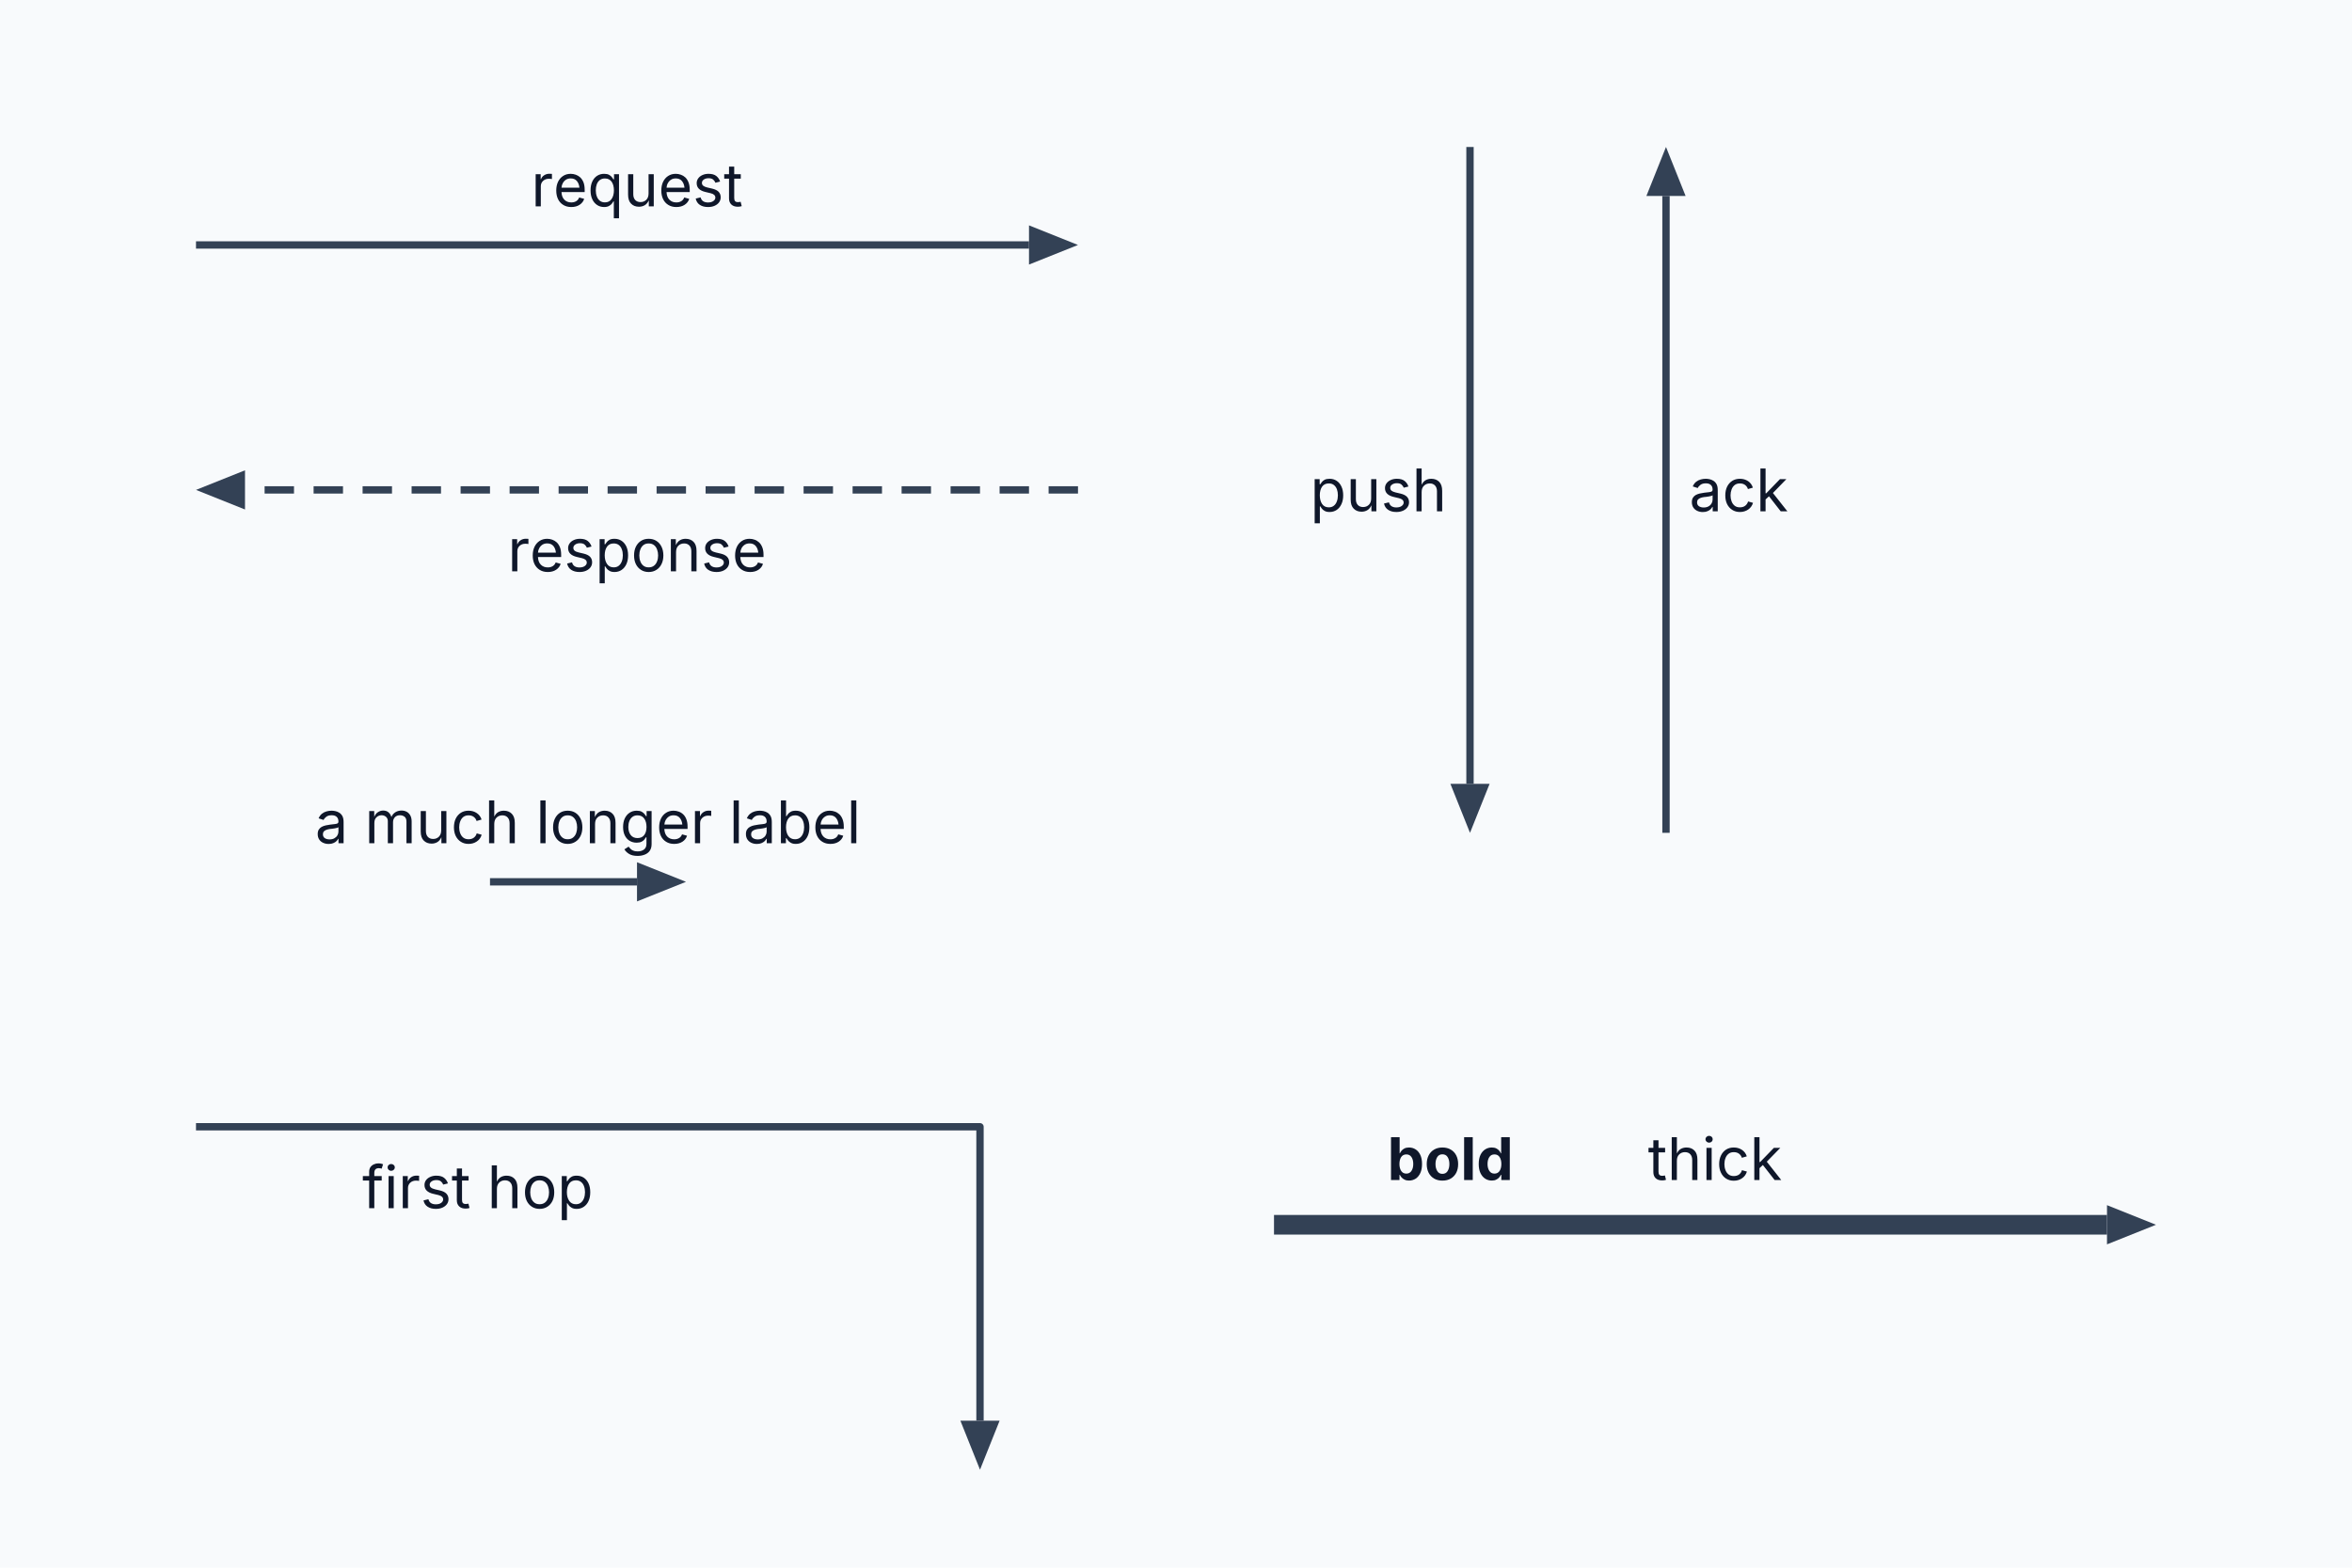
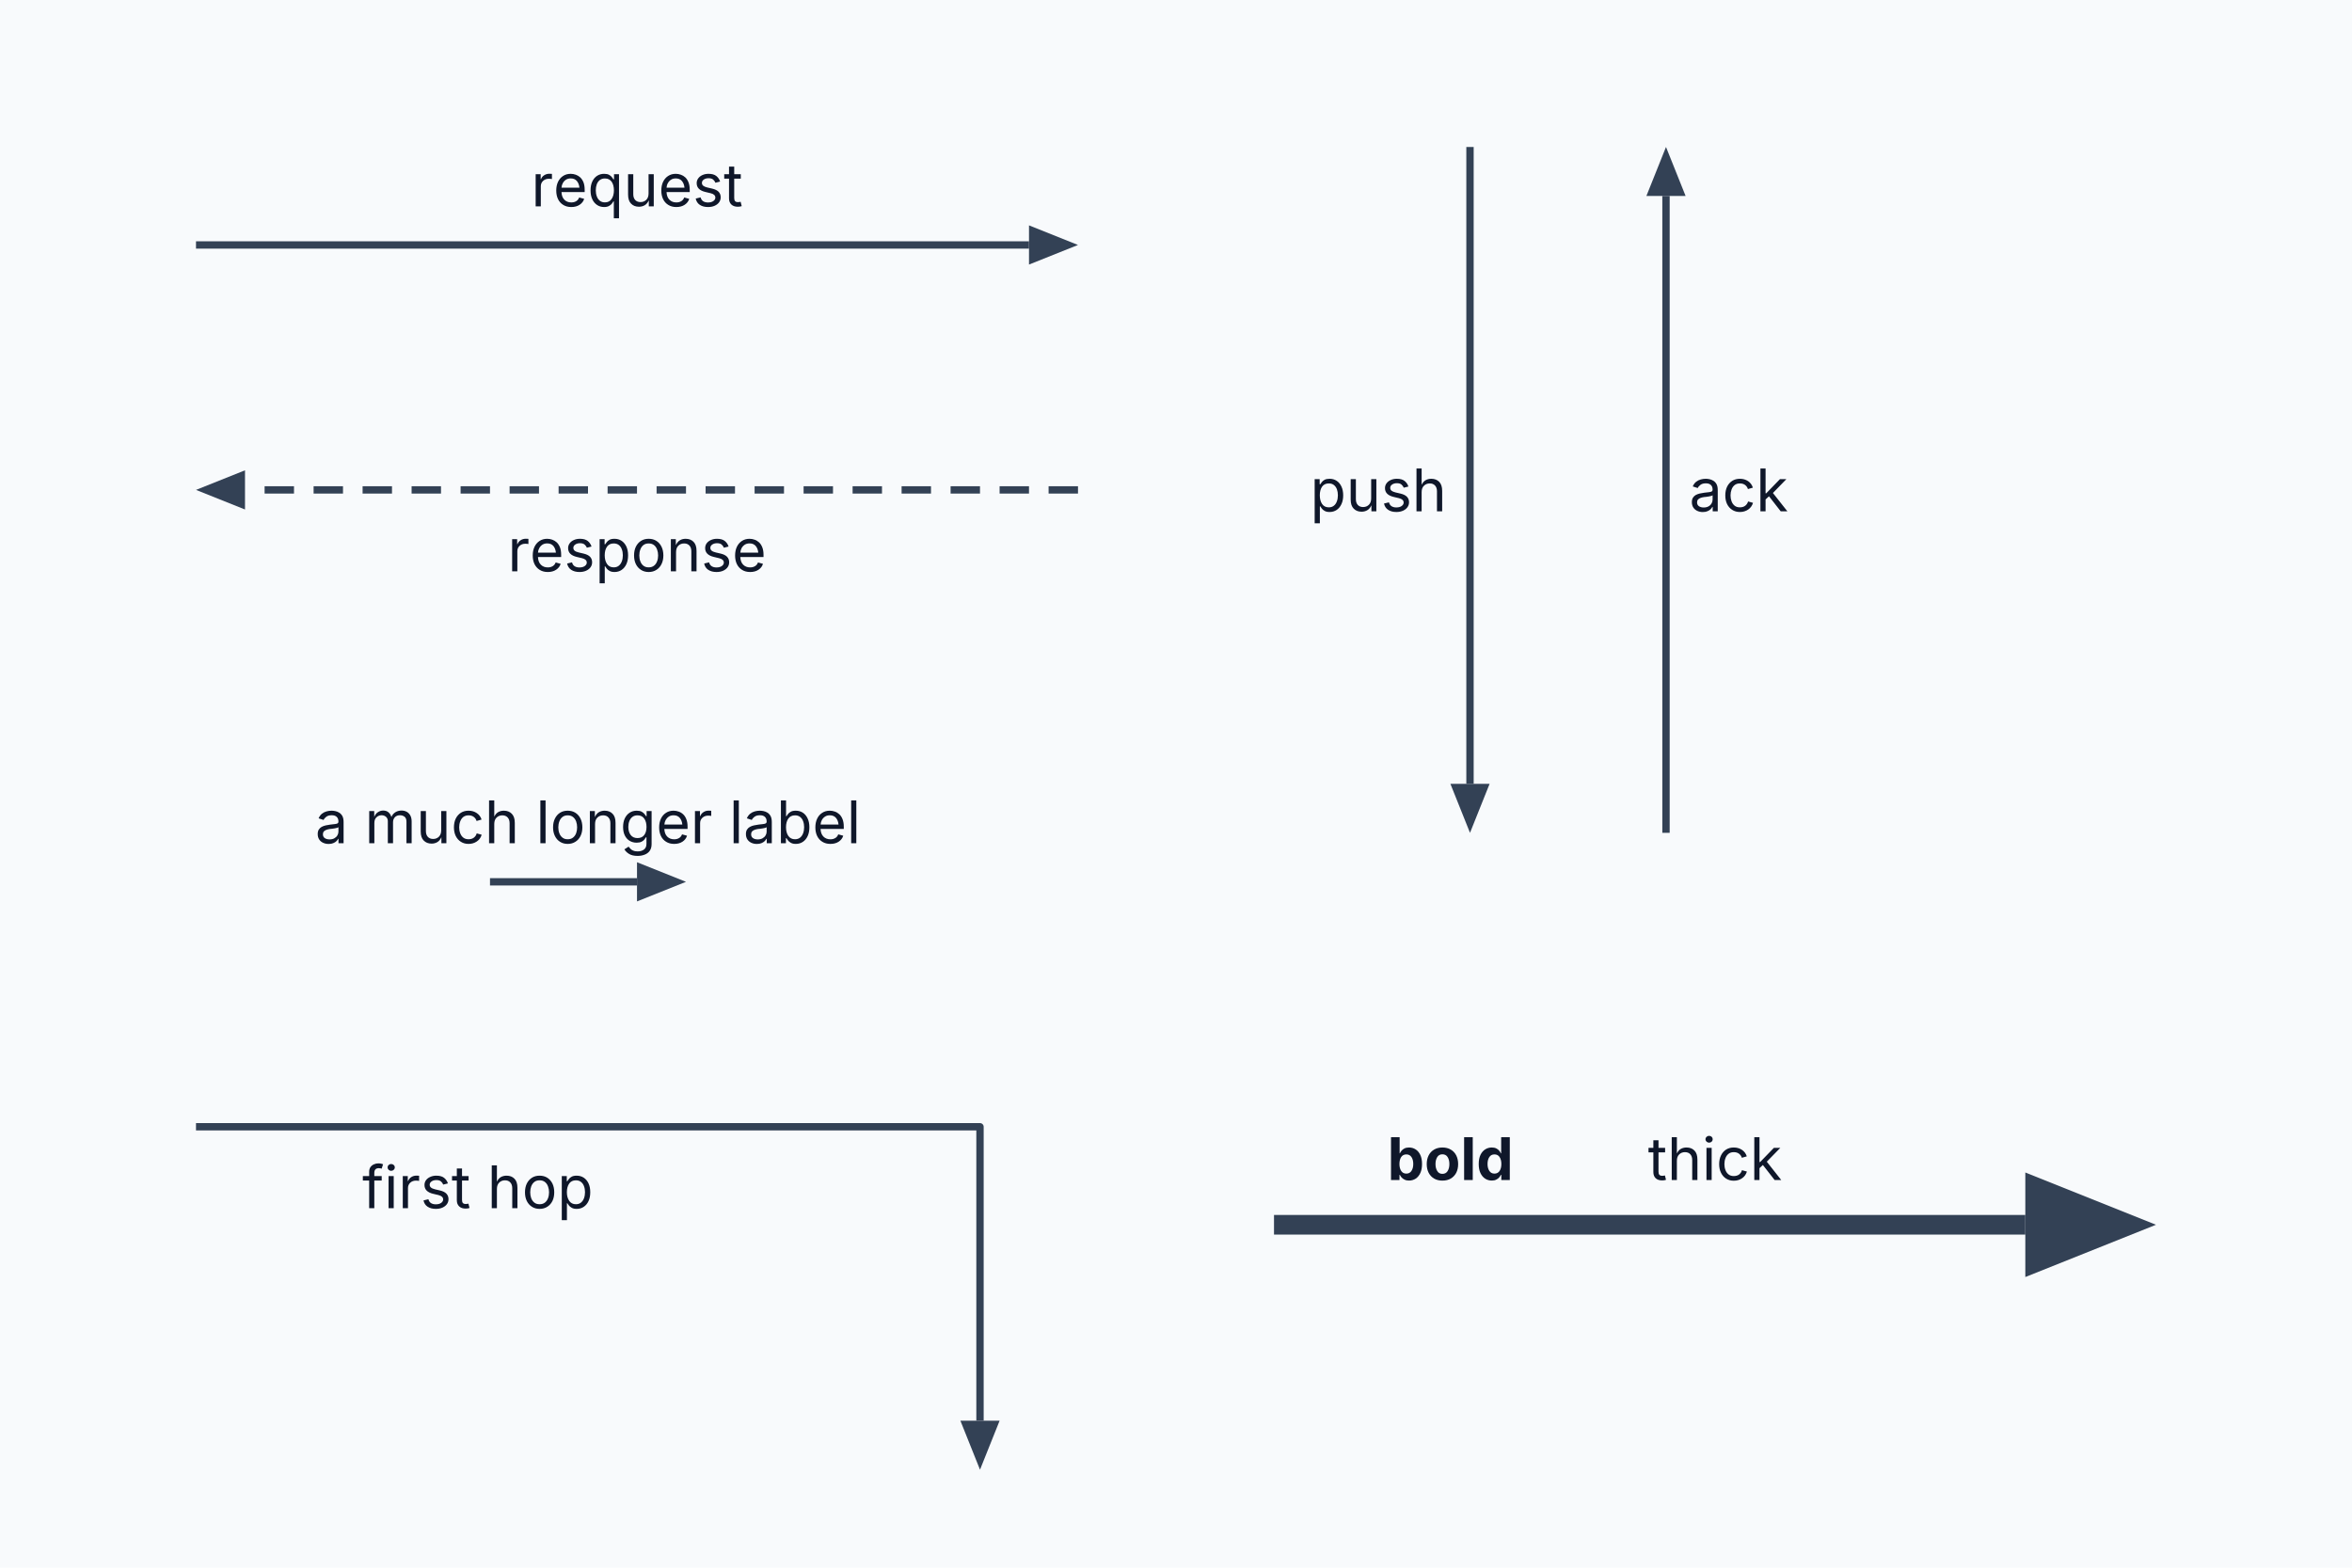
<svg xmlns="http://www.w3.org/2000/svg" width="480" height="320" viewBox="0 0 480 320">
  <rect width="100%" height="100%" fill="#f8fafc" />
  <path d="M 40 50 L 210 50" fill="none" stroke-linejoin="round" stroke="#334155" stroke-width="1.5" />
  <polygon points="220,50 210,54 210,46" fill="#334155" />
  <path d="M 220 100 L 50 100" fill="none" stroke-linejoin="round" stroke="#334155" stroke-width="1.5" stroke-dasharray="6 4" />
  <polygon points="40,100 50,96 50,104" fill="#334155" />
  <path d="M 300 30 L 300 160" fill="none" stroke-linejoin="round" stroke="#334155" stroke-width="1.5" />
  <polygon points="300,170 296,160 304,160" fill="#334155" />
  <path d="M 340 170 L 340 40" fill="none" stroke-linejoin="round" stroke="#334155" stroke-width="1.5" />
  <polygon points="340,30 344,40 336,40" fill="#334155" />
  <path d="M 100 180 L 130 180" fill="none" stroke-linejoin="round" stroke="#334155" stroke-width="1.5" />
  <polygon points="140,180 130,184 130,176" fill="#334155" />
  <path d="M 40 230 L 200 230 L 200 290" fill="none" stroke-linejoin="round" stroke="#334155" stroke-width="1.5" />
  <polygon points="200,300 196,290 204,290" fill="#334155" />
-   <path d="M 260 250 L 430 250" fill="none" stroke-linejoin="round" stroke="#334155" stroke-width="4" />
-   <polygon points="440,250 430,254 430,246" fill="#334155" />
+   <path d="M 260 250 L 413.33 250" fill="none" stroke-linejoin="round" stroke="#334155" stroke-width="4" />
+   <polygon points="440,250 413.33,260.67 413.33,239.33" fill="#334155" />
  <path aria-label="request" d="M109.32 42.12L109.32 35.56L110.34 35.56L110.34 36.57L110.41 36.57Q110.59 36.07 111.06 35.77Q111.52 35.47 112.11 35.47Q112.23 35.47 112.39 35.48Q112.55 35.48 112.64 35.49L112.64 36.55Q112.59 36.54 112.41 36.51Q112.22 36.49 112.01 36.49Q111.3 36.49 110.84 36.92Q110.37 37.35 110.37 38.01L110.37 42.12L109.32 42.12ZM116.59 42.26Q115.64 42.26 114.95 41.83Q114.26 41.41 113.89 40.66Q113.52 39.9 113.52 38.89Q113.52 37.88 113.88 37.12Q114.25 36.35 114.91 35.92Q115.58 35.48 116.47 35.48Q116.99 35.48 117.5 35.66Q118 35.83 118.42 36.21Q118.83 36.6 119.08 37.22Q119.32 37.85 119.32 38.76L119.32 39.2L114.59 39.2Q114.63 40.22 115.18 40.77Q115.72 41.32 116.6 41.32Q117.18 41.32 117.6 41.06Q118.01 40.81 118.2 40.31L119.22 40.59Q118.99 41.34 118.29 41.8Q117.6 42.26 116.59 42.26ZM114.59 38.31L118.25 38.31Q118.17 37.47 117.72 36.94Q117.28 36.42 116.47 36.42Q115.91 36.42 115.5 36.68Q115.09 36.95 114.86 37.38Q114.62 37.8 114.59 38.31ZM126.33 44.56L125.27 44.56L125.27 41.1L125.19 41.1Q125.09 41.28 124.88 41.56Q124.67 41.83 124.29 42.04Q123.92 42.26 123.29 42.26Q122.47 42.26 121.85 41.84Q121.22 41.42 120.87 40.66Q120.52 39.9 120.52 38.86Q120.52 37.82 120.87 37.06Q121.23 36.3 121.85 35.89Q122.48 35.48 123.29 35.48Q123.93 35.48 124.31 35.69Q124.68 35.9 124.88 36.17Q125.09 36.44 125.19 36.61L125.31 36.61L125.31 35.56L126.33 35.56L126.33 44.56ZM123.45 41.31Q124.34 41.31 124.81 40.63Q125.29 39.94 125.29 38.85Q125.29 37.76 124.82 37.09Q124.35 36.43 123.45 36.43Q122.83 36.43 122.41 36.75Q122 37.07 121.79 37.62Q121.59 38.17 121.59 38.85Q121.59 39.53 121.8 40.09Q122 40.65 122.42 40.98Q122.84 41.31 123.45 41.31ZM130.4 42.2Q129.41 42.2 128.8 41.58Q128.18 40.97 128.18 39.72L128.18 35.56L129.24 35.56L129.24 39.64Q129.24 40.39 129.63 40.82Q130.03 41.25 130.72 41.25Q131.42 41.25 131.89 40.79Q132.36 40.33 132.36 39.49L132.36 35.56L133.42 35.56L133.42 42.12L132.41 42.12L132.41 40.89Q132.08 41.61 131.56 41.9Q131.05 42.2 130.4 42.2ZM138.03 42.26Q137.08 42.26 136.39 41.83Q135.7 41.41 135.33 40.66Q134.96 39.9 134.96 38.89Q134.96 37.88 135.32 37.12Q135.69 36.35 136.35 35.92Q137.02 35.48 137.91 35.48Q138.43 35.48 138.94 35.66Q139.44 35.83 139.86 36.21Q140.27 36.6 140.51 37.22Q140.76 37.85 140.76 38.76L140.76 39.2L136.03 39.2Q136.07 40.22 136.62 40.77Q137.16 41.32 138.04 41.32Q138.62 41.32 139.04 41.06Q139.45 40.81 139.64 40.31L140.66 40.59Q140.43 41.34 139.73 41.8Q139.04 42.26 138.03 42.26ZM136.03 38.31L139.69 38.31Q139.61 37.47 139.16 36.94Q138.72 36.42 137.91 36.42Q137.34 36.42 136.94 36.68Q136.53 36.95 136.3 37.38Q136.06 37.8 136.03 38.31ZM144.5 42.26Q143.49 42.26 142.82 41.82Q142.16 41.38 141.98 40.53L142.98 40.29Q143.12 40.83 143.51 41.08Q143.9 41.33 144.49 41.33Q145.17 41.33 145.58 41.04Q145.99 40.74 145.99 40.34Q145.99 39.67 145.03 39.44L143.94 39.18Q142.18 38.76 142.18 37.39Q142.18 36.83 142.5 36.4Q142.81 35.97 143.36 35.73Q143.91 35.48 144.6 35.48Q145.62 35.48 146.18 35.92Q146.74 36.37 146.96 37.06L146 37.3Q145.87 36.95 145.56 36.67Q145.24 36.38 144.61 36.38Q144.02 36.38 143.63 36.65Q143.25 36.92 143.25 37.33Q143.25 37.69 143.51 37.91Q143.77 38.13 144.35 38.27L145.34 38.5Q146.23 38.71 146.66 39.15Q147.08 39.6 147.08 40.27Q147.08 40.84 146.76 41.29Q146.43 41.74 145.85 42Q145.27 42.26 144.5 42.26ZM151.18 35.56L151.18 36.47L149.84 36.47L149.84 40.42Q149.84 40.86 150.02 41.06Q150.19 41.26 150.61 41.26Q150.71 41.26 150.87 41.24Q151.02 41.21 151.15 41.19L151.37 42.08Q151.2 42.14 150.99 42.17Q150.79 42.2 150.58 42.2Q149.73 42.2 149.26 41.75Q148.78 41.3 148.78 40.5L148.78 36.47L147.8 36.47L147.8 35.56L148.78 35.56L148.78 34.01L149.84 34.01L149.84 35.56L151.18 35.56Z" fill="#0f172a" />
  <path aria-label="response" d="M104.52 116.62L104.52 110.06L105.54 110.06L105.54 111.07L105.61 111.07Q105.79 110.57 106.26 110.27Q106.72 109.97 107.31 109.97Q107.43 109.97 107.59 109.98Q107.75 109.98 107.84 109.99L107.84 111.05Q107.8 111.04 107.61 111.01Q107.42 110.99 107.21 110.99Q106.5 110.99 106.04 111.42Q105.58 111.85 105.58 112.51L105.58 116.62L104.52 116.62ZM111.79 116.76Q110.84 116.76 110.15 116.33Q109.47 115.91 109.09 115.16Q108.72 114.4 108.72 113.39Q108.72 112.38 109.08 111.62Q109.45 110.85 110.11 110.42Q110.78 109.98 111.67 109.98Q112.19 109.98 112.7 110.16Q113.2 110.33 113.62 110.71Q114.03 111.1 114.28 111.72Q114.52 112.35 114.52 113.26L114.52 113.7L109.79 113.7Q109.83 114.72 110.38 115.27Q110.92 115.82 111.8 115.82Q112.38 115.82 112.8 115.56Q113.22 115.31 113.4 114.81L114.42 115.09Q114.19 115.84 113.49 116.3Q112.8 116.76 111.79 116.76ZM109.79 112.81L113.45 112.81Q113.37 111.97 112.93 111.44Q112.48 110.92 111.67 110.92Q111.11 110.92 110.7 111.18Q110.29 111.45 110.06 111.88Q109.82 112.3 109.79 112.81ZM118.26 116.76Q117.25 116.76 116.58 116.32Q115.92 115.88 115.74 115.03L116.74 114.79Q116.88 115.33 117.27 115.58Q117.66 115.83 118.25 115.83Q118.93 115.83 119.34 115.54Q119.75 115.24 119.75 114.84Q119.75 114.17 118.79 113.94L117.7 113.68Q115.94 113.26 115.94 111.89Q115.94 111.33 116.26 110.9Q116.57 110.47 117.12 110.23Q117.67 109.98 118.37 109.98Q119.38 109.98 119.94 110.42Q120.5 110.87 120.72 111.56L119.77 111.8Q119.63 111.45 119.32 111.17Q119 110.88 118.37 110.88Q117.79 110.88 117.4 111.15Q117.01 111.42 117.01 111.83Q117.01 112.19 117.27 112.41Q117.53 112.63 118.11 112.77L119.1 113Q119.99 113.21 120.42 113.65Q120.84 114.1 120.84 114.77Q120.84 115.34 120.52 115.79Q120.19 116.24 119.61 116.5Q119.03 116.76 118.26 116.76ZM122.37 119.06L122.37 110.06L123.39 110.06L123.39 111.11L123.5 111.11Q123.62 110.94 123.82 110.67Q124.01 110.4 124.39 110.19Q124.76 109.98 125.4 109.98Q126.22 109.98 126.85 110.39Q127.47 110.8 127.83 111.56Q128.18 112.32 128.18 113.36Q128.18 114.4 127.83 115.16Q127.48 115.92 126.85 116.34Q126.23 116.76 125.41 116.76Q124.79 116.76 124.41 116.54Q124.03 116.33 123.82 116.06Q123.62 115.78 123.5 115.6L123.42 115.6L123.42 119.06L122.37 119.06ZM125.25 115.81Q125.87 115.81 126.28 115.48Q126.69 115.15 126.9 114.59Q127.11 114.03 127.11 113.35Q127.11 112.67 126.9 112.12Q126.7 111.57 126.29 111.25Q125.87 110.93 125.25 110.93Q124.35 110.93 123.88 111.59Q123.41 112.26 123.41 113.35Q123.41 114.44 123.89 115.13Q124.36 115.81 125.25 115.81ZM132.38 116.76Q131.49 116.76 130.82 116.33Q130.15 115.91 129.77 115.15Q129.4 114.39 129.4 113.38Q129.4 112.36 129.77 111.59Q130.15 110.83 130.82 110.4Q131.49 109.98 132.38 109.98Q133.28 109.98 133.95 110.4Q134.63 110.83 135 111.59Q135.38 112.36 135.38 113.38Q135.38 114.39 135 115.15Q134.63 115.91 133.95 116.33Q133.28 116.76 132.38 116.76ZM132.38 115.81Q133.04 115.81 133.47 115.47Q133.9 115.13 134.1 114.58Q134.31 114.03 134.31 113.38Q134.31 112.73 134.1 112.17Q133.9 111.61 133.47 111.27Q133.04 110.93 132.38 110.93Q131.73 110.93 131.3 111.27Q130.88 111.61 130.68 112.17Q130.47 112.72 130.47 113.38Q130.47 114.03 130.68 114.58Q130.88 115.13 131.3 115.47Q131.73 115.81 132.38 115.81ZM137.97 112.69L137.97 116.62L136.91 116.62L136.91 110.06L137.92 110.06L137.93 111.28Q138.25 110.58 138.76 110.28Q139.27 109.98 139.93 109.98Q140.93 109.98 141.54 110.6Q142.15 111.21 142.15 112.46L142.15 116.62L141.09 116.62L141.09 112.54Q141.09 111.79 140.7 111.36Q140.3 110.93 139.62 110.93Q138.91 110.93 138.44 111.39Q137.97 111.85 137.97 112.69ZM146.23 116.76Q145.22 116.76 144.55 116.32Q143.88 115.88 143.71 115.03L144.71 114.79Q144.85 115.33 145.24 115.58Q145.63 115.83 146.22 115.83Q146.9 115.83 147.31 115.54Q147.72 115.24 147.72 114.84Q147.72 114.17 146.75 113.94L145.67 113.68Q143.91 113.26 143.91 111.89Q143.91 111.33 144.22 110.9Q144.54 110.47 145.09 110.23Q145.64 109.98 146.33 109.98Q147.35 109.98 147.91 110.42Q148.47 110.87 148.69 111.56L147.73 111.8Q147.6 111.45 147.29 111.17Q146.97 110.88 146.34 110.88Q145.75 110.88 145.36 111.15Q144.97 111.42 144.97 111.83Q144.97 112.19 145.24 112.41Q145.5 112.63 146.08 112.77L147.07 113Q147.96 113.21 148.38 113.65Q148.81 114.1 148.81 114.77Q148.81 115.34 148.49 115.79Q148.16 116.24 147.58 116.5Q147 116.76 146.23 116.76ZM153.09 116.76Q152.14 116.76 151.45 116.33Q150.76 115.91 150.39 115.16Q150.02 114.4 150.02 113.39Q150.02 112.38 150.38 111.62Q150.75 110.85 151.41 110.42Q152.08 109.98 152.97 109.98Q153.49 109.98 153.99 110.16Q154.5 110.33 154.91 110.71Q155.33 111.1 155.57 111.72Q155.82 112.35 155.82 113.26L155.82 113.7L151.08 113.7Q151.13 114.72 151.67 115.27Q152.22 115.82 153.09 115.82Q153.67 115.82 154.09 115.56Q154.51 115.31 154.69 114.81L155.71 115.09Q155.49 115.84 154.79 116.3Q154.1 116.76 153.09 116.76ZM151.09 112.81L154.75 112.81Q154.67 111.97 154.22 111.44Q153.77 110.92 152.97 110.92Q152.4 110.92 152 111.18Q151.59 111.45 151.35 111.88Q151.12 112.3 151.09 112.81Z" fill="#0f172a" />
  <path aria-label="push" d="M268.3 106.81L268.3 97.81L269.32 97.81L269.32 98.86L269.44 98.86Q269.55 98.69 269.75 98.42Q269.95 98.15 270.32 97.94Q270.7 97.73 271.34 97.73Q272.16 97.73 272.78 98.14Q273.41 98.55 273.76 99.31Q274.12 100.07 274.12 101.11Q274.12 102.15 273.76 102.91Q273.41 103.67 272.79 104.09Q272.16 104.51 271.34 104.51Q270.72 104.51 270.34 104.29Q269.96 104.08 269.76 103.81Q269.55 103.53 269.44 103.35L269.36 103.35L269.36 106.81L268.3 106.81ZM271.19 103.56Q271.8 103.56 272.21 103.23Q272.63 102.9 272.83 102.34Q273.04 101.78 273.04 101.1Q273.04 100.42 272.84 99.87Q272.63 99.32 272.22 99Q271.81 98.68 271.19 98.68Q270.28 98.68 269.81 99.34Q269.35 100.01 269.35 101.1Q269.35 102.19 269.82 102.88Q270.29 103.56 271.19 103.56ZM277.87 104.45Q276.88 104.45 276.27 103.83Q275.65 103.22 275.65 101.97L275.65 97.81L276.71 97.81L276.71 101.89Q276.71 102.64 277.1 103.07Q277.5 103.5 278.19 103.5Q278.89 103.5 279.36 103.04Q279.83 102.58 279.83 101.74L279.83 97.81L280.89 97.81L280.89 104.37L279.88 104.37L279.88 103.14Q279.55 103.86 279.03 104.15Q278.52 104.45 277.87 104.45ZM284.97 104.51Q283.96 104.51 283.3 104.07Q282.63 103.63 282.45 102.78L283.46 102.54Q283.6 103.08 283.99 103.33Q284.38 103.58 284.96 103.58Q285.65 103.58 286.05 103.29Q286.46 102.99 286.46 102.59Q286.46 101.92 285.5 101.69L284.41 101.43Q282.65 101.01 282.65 99.64Q282.65 99.08 282.97 98.65Q283.29 98.22 283.83 97.98Q284.38 97.73 285.08 97.73Q286.09 97.73 286.65 98.17Q287.21 98.62 287.43 99.31L286.48 99.55Q286.34 99.2 286.03 98.92Q285.72 98.63 285.08 98.63Q284.5 98.63 284.11 98.9Q283.72 99.17 283.72 99.58Q283.72 99.94 283.98 100.16Q284.25 100.38 284.82 100.52L285.81 100.75Q286.7 100.96 287.13 101.4Q287.56 101.85 287.56 102.52Q287.56 103.09 287.23 103.54Q286.91 103.99 286.32 104.25Q285.74 104.51 284.97 104.51ZM290.13 100.44L290.13 104.37L289.08 104.37L289.08 95.63L290.13 95.63L290.13 98.95Q290.46 98.29 290.96 98.01Q291.46 97.73 292.1 97.73Q293.1 97.73 293.71 98.35Q294.32 98.96 294.32 100.21L294.32 104.37L293.26 104.37L293.26 100.29Q293.26 99.54 292.87 99.11Q292.47 98.68 291.79 98.68Q291.08 98.68 290.61 99.14Q290.13 99.6 290.13 100.44Z" fill="#0f172a" />
  <path aria-label="ack" d="M347.51 104.52Q346.89 104.52 346.38 104.28Q345.88 104.05 345.58 103.6Q345.28 103.15 345.28 102.5Q345.28 101.94 345.5 101.59Q345.72 101.24 346.09 101.03Q346.47 100.83 346.92 100.73Q347.37 100.63 347.83 100.57Q348.41 100.5 348.78 100.46Q349.15 100.42 349.33 100.32Q349.51 100.22 349.51 99.98L349.51 99.94Q349.51 99.33 349.16 99Q348.82 98.66 348.14 98.66Q347.43 98.66 347.03 98.97Q346.63 99.27 346.48 99.62L345.46 99.29Q345.72 98.69 346.14 98.35Q346.57 98.01 347.09 97.87Q347.6 97.73 348.11 97.73Q348.44 97.73 348.85 97.81Q349.27 97.89 349.66 98.13Q350.05 98.36 350.31 98.82Q350.56 99.28 350.56 100.05L350.56 104.37L349.53 104.37L349.53 103.47L349.46 103.47Q349.34 103.7 349.1 103.95Q348.85 104.19 348.46 104.35Q348.07 104.52 347.51 104.52ZM347.69 103.59Q348.28 103.59 348.68 103.36Q349.09 103.13 349.3 102.76Q349.51 102.4 349.51 102L349.51 101.09Q349.44 101.17 349.23 101.23Q349.01 101.29 348.73 101.34Q348.45 101.38 348.19 101.42Q347.93 101.45 347.78 101.46Q347.4 101.51 347.07 101.63Q346.74 101.74 346.54 101.96Q346.34 102.18 346.34 102.55Q346.34 103.06 346.72 103.33Q347.11 103.59 347.69 103.59ZM355.08 104.51Q354.19 104.51 353.52 104.08Q352.85 103.66 352.47 102.9Q352.1 102.14 352.1 101.13Q352.1 100.11 352.47 99.34Q352.85 98.58 353.52 98.15Q354.19 97.73 355.08 97.73Q356.03 97.73 356.75 98.21Q357.46 98.69 357.73 99.54L356.72 99.83Q356.57 99.33 356.15 99Q355.72 98.68 355.08 98.68Q354.42 98.68 354 99.02Q353.58 99.36 353.38 99.92Q353.17 100.47 353.17 101.13Q353.17 101.78 353.38 102.33Q353.58 102.88 354 103.22Q354.42 103.56 355.08 103.56Q355.74 103.56 356.17 103.23Q356.6 102.89 356.75 102.36L357.76 102.64Q357.49 103.52 356.77 104.01Q356.04 104.51 355.08 104.51ZM359.27 104.37L359.27 95.63L360.32 95.63L360.32 100.7L360.45 100.7L363.25 97.81L364.56 97.81L361.82 100.63L364.77 104.37L363.41 104.37L361.02 101.3L360.32 101.95L360.32 104.37L359.27 104.37Z" fill="#0f172a" />
  <path aria-label="a much longer label" d="M67.07 172.27Q66.45 172.27 65.94 172.03Q65.43 171.8 65.14 171.35Q64.84 170.9 64.84 170.25Q64.84 169.69 65.06 169.34Q65.28 168.99 65.65 168.78Q66.03 168.58 66.48 168.48Q66.93 168.38 67.39 168.32Q67.97 168.25 68.34 168.21Q68.71 168.17 68.89 168.07Q69.07 167.97 69.07 167.73L69.07 167.69Q69.07 167.08 68.72 166.75Q68.38 166.41 67.7 166.41Q66.99 166.41 66.59 166.72Q66.19 167.02 66.04 167.37L65.02 167.04Q65.28 166.44 65.7 166.1Q66.13 165.76 66.65 165.62Q67.16 165.48 67.67 165.48Q68 165.48 68.41 165.56Q68.83 165.64 69.22 165.88Q69.61 166.11 69.87 166.57Q70.12 167.03 70.12 167.8L70.12 172.12L69.08 172.12L69.08 171.22L69.01 171.22Q68.9 171.45 68.66 171.7Q68.41 171.94 68.02 172.1Q67.63 172.27 67.07 172.27ZM67.25 171.34Q67.84 171.34 68.24 171.11Q68.65 170.88 68.86 170.51Q69.07 170.15 69.07 169.75L69.07 168.84Q69 168.92 68.79 168.98Q68.57 169.04 68.29 169.09Q68.01 169.13 67.75 169.17Q67.49 169.2 67.34 169.21Q66.96 169.26 66.63 169.38Q66.3 169.49 66.1 169.71Q65.9 169.93 65.9 170.3Q65.9 170.81 66.28 171.08Q66.67 171.34 67.25 171.34ZM75.35 172.12L75.35 165.56L76.37 165.56L76.38 166.77Q76.62 166.1 77.13 165.78Q77.63 165.45 78.21 165.45Q78.86 165.45 79.28 165.81Q79.71 166.18 79.88 166.78Q80.12 166.16 80.68 165.8Q81.24 165.45 81.95 165.45Q82.51 165.45 82.98 165.69Q83.45 165.94 83.73 166.44Q84.01 166.94 84.01 167.7L84.01 172.12L82.95 172.12L82.95 167.73Q82.95 167.02 82.56 166.71Q82.16 166.41 81.63 166.41Q80.97 166.41 80.59 166.81Q80.21 167.22 80.21 167.84L80.21 172.12L79.15 172.12L79.15 167.62Q79.15 167.08 78.79 166.74Q78.42 166.41 77.87 166.41Q77.29 166.41 76.85 166.81Q76.4 167.21 76.4 167.99L76.4 172.12L75.35 172.12ZM88.08 172.2Q87.09 172.2 86.48 171.58Q85.86 170.97 85.86 169.72L85.86 165.56L86.92 165.56L86.92 169.64Q86.92 170.39 87.31 170.82Q87.71 171.25 88.4 171.25Q89.1 171.25 89.57 170.79Q90.04 170.33 90.04 169.49L90.04 165.56L91.1 165.56L91.1 172.12L90.08 172.12L90.08 170.89Q89.76 171.61 89.24 171.9Q88.73 172.2 88.08 172.2ZM95.62 172.26Q94.73 172.26 94.06 171.83Q93.39 171.41 93.01 170.65Q92.64 169.89 92.64 168.88Q92.64 167.86 93.01 167.09Q93.39 166.33 94.06 165.9Q94.73 165.48 95.62 165.48Q96.57 165.48 97.29 165.96Q98.01 166.44 98.28 167.29L97.26 167.58Q97.12 167.08 96.69 166.75Q96.27 166.43 95.62 166.43Q94.97 166.43 94.54 166.77Q94.12 167.11 93.92 167.67Q93.71 168.22 93.71 168.88Q93.71 169.53 93.92 170.08Q94.12 170.63 94.54 170.97Q94.97 171.31 95.62 171.31Q96.28 171.31 96.71 170.98Q97.15 170.64 97.29 170.11L98.3 170.39Q98.04 171.27 97.31 171.76Q96.58 172.26 95.62 172.26ZM100.87 168.19L100.87 172.12L99.81 172.12L99.81 163.38L100.87 163.38L100.87 166.7Q101.19 166.04 101.69 165.76Q102.19 165.48 102.83 165.48Q103.83 165.48 104.44 166.1Q105.06 166.71 105.06 167.96L105.06 172.12L104 172.12L104 168.04Q104 167.29 103.6 166.86Q103.2 166.43 102.52 166.43Q101.81 166.43 101.34 166.89Q100.87 167.35 100.87 168.19ZM111.34 163.38L111.34 172.12L110.28 172.12L110.28 163.38L111.34 163.38ZM115.85 172.26Q114.96 172.26 114.29 171.83Q113.62 171.41 113.25 170.65Q112.87 169.89 112.87 168.88Q112.87 167.86 113.25 167.09Q113.62 166.33 114.29 165.9Q114.96 165.48 115.85 165.48Q116.75 165.48 117.42 165.9Q118.1 166.33 118.47 167.09Q118.85 167.86 118.85 168.88Q118.85 169.89 118.47 170.65Q118.1 171.41 117.42 171.83Q116.75 172.26 115.85 172.26ZM115.85 171.31Q116.52 171.31 116.94 170.97Q117.37 170.63 117.58 170.08Q117.78 169.53 117.78 168.88Q117.78 168.23 117.58 167.67Q117.37 167.11 116.94 166.77Q116.52 166.43 115.85 166.43Q115.2 166.43 114.78 166.77Q114.35 167.11 114.15 167.67Q113.94 168.22 113.94 168.88Q113.94 169.53 114.15 170.08Q114.35 170.63 114.78 170.97Q115.2 171.31 115.85 171.31ZM121.44 168.19L121.44 172.12L120.38 172.12L120.38 165.56L121.4 165.56L121.4 166.78Q121.72 166.08 122.23 165.78Q122.75 165.48 123.41 165.48Q124.4 165.48 125.01 166.1Q125.62 166.71 125.62 167.96L125.62 172.12L124.57 172.12L124.57 168.04Q124.57 167.29 124.17 166.86Q123.78 166.43 123.09 166.43Q122.38 166.43 121.91 166.89Q121.44 167.35 121.44 168.19ZM130.13 174.71Q129.04 174.71 128.39 174.31Q127.74 173.91 127.43 173.37L128.29 172.82Q128.43 173.01 128.64 173.23Q128.84 173.46 129.2 173.62Q129.55 173.79 130.13 173.79Q130.91 173.79 131.42 173.41Q131.93 173.04 131.93 172.23L131.93 170.91L131.83 170.91Q131.72 171.1 131.51 171.36Q131.31 171.62 130.93 171.81Q130.56 172.01 129.92 172.01Q129.14 172.01 128.51 171.64Q127.88 171.27 127.52 170.55Q127.16 169.84 127.16 168.81Q127.16 167.8 127.51 167.05Q127.87 166.3 128.5 165.89Q129.13 165.48 129.95 165.48Q130.58 165.48 130.96 165.69Q131.33 165.9 131.54 166.17Q131.75 166.44 131.86 166.61L131.96 166.61L131.96 165.56L132.98 165.56L132.98 172.29Q132.98 173.13 132.6 173.67Q132.22 174.2 131.57 174.45Q130.92 174.71 130.13 174.71ZM130.1 171.07Q130.99 171.07 131.46 170.47Q131.94 169.86 131.94 168.79Q131.94 167.74 131.47 167.08Q131.01 166.43 130.1 166.43Q129.48 166.43 129.06 166.75Q128.65 167.06 128.44 167.6Q128.23 168.13 128.23 168.79Q128.23 169.79 128.7 170.43Q129.18 171.07 130.1 171.07ZM137.59 172.26Q136.64 172.26 135.95 171.83Q135.26 171.41 134.89 170.66Q134.52 169.9 134.52 168.89Q134.52 167.88 134.88 167.12Q135.24 166.35 135.91 165.92Q136.57 165.48 137.46 165.48Q137.99 165.48 138.49 165.66Q139 165.83 139.41 166.21Q139.83 166.6 140.07 167.22Q140.32 167.85 140.32 168.76L140.32 169.2L135.58 169.2Q135.62 170.22 136.17 170.77Q136.72 171.32 137.59 171.32Q138.17 171.32 138.59 171.06Q139.01 170.81 139.19 170.31L140.21 170.59Q139.98 171.34 139.29 171.8Q138.59 172.26 137.59 172.26ZM135.59 168.31L139.25 168.31Q139.17 167.47 138.72 166.94Q138.27 166.42 137.46 166.42Q136.9 166.42 136.49 166.68Q136.09 166.95 135.85 167.38Q135.62 167.8 135.59 168.31ZM141.83 172.12L141.83 165.56L142.85 165.56L142.85 166.57L142.92 166.57Q143.1 166.07 143.57 165.77Q144.03 165.47 144.62 165.47Q144.74 165.47 144.9 165.48Q145.06 165.48 145.15 165.49L145.15 166.55Q145.1 166.54 144.92 166.51Q144.73 166.49 144.52 166.49Q143.81 166.49 143.35 166.92Q142.88 167.35 142.88 168.01L142.88 172.12L141.83 172.12ZM150.78 163.38L150.78 172.12L149.72 172.12L149.72 163.38L150.78 163.38ZM154.46 172.27Q153.84 172.27 153.33 172.03Q152.83 171.8 152.53 171.35Q152.23 170.9 152.23 170.25Q152.23 169.69 152.45 169.34Q152.67 168.99 153.05 168.78Q153.42 168.58 153.87 168.48Q154.32 168.38 154.78 168.32Q155.36 168.25 155.73 168.21Q156.1 168.17 156.28 168.07Q156.46 167.97 156.46 167.73L156.46 167.69Q156.46 167.08 156.11 166.75Q155.77 166.41 155.09 166.41Q154.38 166.41 153.98 166.72Q153.58 167.02 153.43 167.37L152.42 167.04Q152.67 166.44 153.1 166.1Q153.52 165.76 154.04 165.62Q154.56 165.48 155.06 165.48Q155.39 165.48 155.81 165.56Q156.23 165.64 156.62 165.88Q157 166.11 157.26 166.57Q157.51 167.03 157.51 167.8L157.51 172.12L156.48 172.12L156.48 171.22L156.41 171.22Q156.3 171.45 156.05 171.7Q155.8 171.94 155.41 172.1Q155.02 172.27 154.46 172.27ZM154.64 171.34Q155.23 171.34 155.63 171.11Q156.04 170.88 156.25 170.51Q156.46 170.15 156.46 169.75L156.46 168.84Q156.4 168.92 156.18 168.98Q155.96 169.04 155.68 169.09Q155.41 169.13 155.14 169.17Q154.88 169.2 154.73 169.21Q154.35 169.26 154.02 169.38Q153.69 169.49 153.49 169.71Q153.29 169.93 153.29 170.3Q153.29 170.81 153.67 171.08Q154.06 171.34 154.64 171.34ZM162.41 172.26Q161.79 172.26 161.41 172.04Q161.02 171.83 160.82 171.56Q160.61 171.28 160.5 171.1L160.39 171.1L160.39 172.12L159.37 172.12L159.37 163.38L160.42 163.38L160.42 166.61L160.5 166.61Q160.61 166.44 160.81 166.17Q161.01 165.9 161.39 165.69Q161.76 165.48 162.4 165.48Q163.22 165.48 163.85 165.89Q164.47 166.3 164.82 167.06Q165.18 167.82 165.18 168.86Q165.18 169.9 164.83 170.66Q164.48 171.42 163.85 171.84Q163.23 172.26 162.41 172.26ZM162.25 171.31Q162.86 171.31 163.28 170.98Q163.69 170.65 163.9 170.09Q164.11 169.53 164.11 168.85Q164.11 168.17 163.9 167.62Q163.7 167.07 163.28 166.75Q162.87 166.43 162.25 166.43Q161.35 166.43 160.88 167.09Q160.41 167.76 160.41 168.85Q160.41 169.94 160.88 170.63Q161.36 171.31 162.25 171.31ZM169.47 172.26Q168.52 172.26 167.83 171.83Q167.14 171.41 166.77 170.66Q166.4 169.9 166.4 168.89Q166.4 167.88 166.76 167.12Q167.12 166.35 167.79 165.92Q168.45 165.48 169.34 165.48Q169.87 165.48 170.37 165.66Q170.88 165.83 171.29 166.21Q171.71 166.6 171.95 167.22Q172.2 167.85 172.2 168.76L172.2 169.2L167.46 169.2Q167.5 170.22 168.05 170.77Q168.6 171.32 169.47 171.32Q170.05 171.32 170.47 171.06Q170.89 170.81 171.07 170.31L172.09 170.59Q171.86 171.34 171.17 171.8Q170.48 172.26 169.47 172.26ZM167.47 168.31L171.13 168.31Q171.05 167.47 170.6 166.94Q170.15 166.42 169.34 166.42Q168.78 166.42 168.38 166.68Q167.97 166.95 167.73 167.38Q167.5 167.8 167.47 168.31ZM174.76 163.38L174.76 172.12L173.71 172.12L173.71 163.38L174.76 163.38Z" fill="#0f172a" />
  <path aria-label="first hop" d="M77.9 240.06L77.9 240.97L76.39 240.97L76.39 246.62L75.34 246.62L75.34 240.97L74.05 240.97L74.05 240.06L75.34 240.06L75.34 239.19Q75.34 238.62 75.6 238.24Q75.87 237.86 76.3 237.67Q76.73 237.47 77.2 237.47Q77.58 237.47 77.82 237.54Q78.07 237.6 78.18 237.65L77.89 238.55Q77.81 238.52 77.68 238.49Q77.55 238.45 77.32 238.45Q76.84 238.45 76.61 238.7Q76.39 238.95 76.39 239.43L76.39 240.06L77.9 240.06ZM79.3 246.62L79.3 240.06L80.35 240.06L80.35 246.62L79.3 246.62ZM79.83 238.99Q79.53 238.99 79.32 238.79Q79.1 238.58 79.1 238.29Q79.1 238 79.32 237.8Q79.53 237.6 79.83 237.6Q80.14 237.6 80.35 237.8Q80.57 238 80.57 238.29Q80.57 238.58 80.35 238.79Q80.14 238.99 79.83 238.99ZM82.2 246.62L82.2 240.06L83.22 240.06L83.22 241.07L83.29 241.07Q83.48 240.57 83.94 240.27Q84.41 239.97 84.99 239.97Q85.11 239.97 85.27 239.98Q85.43 239.98 85.53 239.99L85.53 241.05Q85.48 241.04 85.29 241.01Q85.1 240.99 84.89 240.99Q84.18 240.99 83.72 241.42Q83.26 241.85 83.26 242.51L83.26 246.62L82.2 246.62ZM88.95 246.76Q87.94 246.76 87.27 246.32Q86.6 245.88 86.43 245.03L87.43 244.79Q87.57 245.33 87.96 245.58Q88.35 245.83 88.94 245.83Q89.62 245.83 90.03 245.54Q90.44 245.24 90.44 244.84Q90.44 244.17 89.48 243.94L88.39 243.68Q86.63 243.26 86.63 241.89Q86.63 241.33 86.94 240.9Q87.26 240.47 87.81 240.23Q88.36 239.98 89.05 239.98Q90.07 239.98 90.63 240.42Q91.19 240.87 91.41 241.56L90.45 241.8Q90.32 241.45 90.01 241.17Q89.69 240.88 89.06 240.88Q88.47 240.88 88.08 241.15Q87.69 241.42 87.69 241.83Q87.69 242.19 87.96 242.41Q88.22 242.63 88.8 242.77L89.79 243Q90.68 243.21 91.1 243.65Q91.53 244.1 91.53 244.77Q91.53 245.34 91.21 245.79Q90.88 246.24 90.3 246.5Q89.72 246.76 88.95 246.76ZM95.63 240.06L95.63 240.97L94.29 240.97L94.29 244.92Q94.29 245.36 94.46 245.56Q94.64 245.76 95.06 245.76Q95.16 245.76 95.31 245.74Q95.47 245.71 95.6 245.69L95.82 246.58Q95.65 246.64 95.44 246.67Q95.24 246.7 95.03 246.7Q94.18 246.7 93.71 246.25Q93.23 245.8 93.23 245L93.23 240.97L92.25 240.97L92.25 240.06L93.23 240.06L93.23 238.51L94.29 238.51L94.29 240.06L95.63 240.06ZM101.41 242.69L101.41 246.62L100.36 246.62L100.36 237.88L101.41 237.88L101.41 241.2Q101.73 240.54 102.23 240.26Q102.74 239.98 103.38 239.98Q104.38 239.98 104.99 240.6Q105.6 241.21 105.6 242.46L105.6 246.62L104.54 246.62L104.54 242.54Q104.54 241.79 104.14 241.36Q103.75 240.93 103.06 240.93Q102.35 240.93 101.88 241.39Q101.41 241.85 101.41 242.69ZM110.12 246.76Q109.23 246.76 108.56 246.33Q107.89 245.91 107.51 245.15Q107.14 244.39 107.14 243.38Q107.14 242.36 107.51 241.59Q107.89 240.83 108.56 240.4Q109.23 239.98 110.12 239.98Q111.01 239.98 111.69 240.4Q112.36 240.83 112.74 241.59Q113.11 242.36 113.11 243.38Q113.11 244.39 112.74 245.15Q112.36 245.91 111.69 246.33Q111.01 246.76 110.12 246.76ZM110.12 245.81Q110.78 245.81 111.21 245.47Q111.64 245.13 111.84 244.58Q112.05 244.03 112.05 243.38Q112.05 242.73 111.84 242.17Q111.64 241.61 111.21 241.27Q110.78 240.93 110.12 240.93Q109.46 240.93 109.04 241.27Q108.62 241.61 108.41 242.17Q108.21 242.72 108.21 243.38Q108.21 244.03 108.41 244.58Q108.62 245.13 109.04 245.47Q109.46 245.81 110.12 245.81ZM114.65 249.06L114.65 240.06L115.67 240.06L115.67 241.11L115.78 241.11Q115.9 240.94 116.09 240.67Q116.29 240.4 116.67 240.19Q117.04 239.98 117.68 239.98Q118.5 239.98 119.13 240.39Q119.75 240.8 120.11 241.56Q120.46 242.32 120.46 243.36Q120.46 244.4 120.11 245.16Q119.76 245.92 119.13 246.34Q118.51 246.76 117.69 246.76Q117.07 246.76 116.69 246.54Q116.31 246.33 116.1 246.06Q115.9 245.78 115.78 245.6L115.7 245.6L115.7 249.06L114.65 249.06ZM117.53 245.81Q118.15 245.81 118.56 245.48Q118.97 245.15 119.18 244.59Q119.39 244.03 119.39 243.35Q119.39 242.67 119.18 242.12Q118.98 241.57 118.56 241.25Q118.15 240.93 117.53 240.93Q116.63 240.93 116.16 241.59Q115.69 242.26 115.69 243.35Q115.69 244.44 116.17 245.13Q116.64 245.81 117.53 245.81Z" fill="#0f172a" />
  <path aria-label="thick" d="M339.82 234.31L339.82 235.22L338.47 235.22L338.47 239.17Q338.47 239.61 338.65 239.81Q338.83 240.01 339.25 240.01Q339.34 240.01 339.5 239.99Q339.66 239.96 339.78 239.94L340 240.83Q339.84 240.89 339.63 240.92Q339.42 240.95 339.22 240.95Q338.37 240.95 337.89 240.5Q337.42 240.05 337.42 239.25L337.42 235.22L336.43 235.22L336.43 234.31L337.42 234.31L337.42 232.76L338.47 232.76L338.47 234.31L339.82 234.31ZM342.22 236.94L342.22 240.87L341.17 240.87L341.17 232.13L342.22 232.13L342.22 235.45Q342.54 234.79 343.04 234.51Q343.55 234.23 344.19 234.23Q345.19 234.23 345.8 234.85Q346.41 235.46 346.41 236.71L346.41 240.87L345.35 240.87L345.35 236.79Q345.35 236.04 344.96 235.61Q344.56 235.18 343.87 235.18Q343.17 235.18 342.69 235.64Q342.22 236.1 342.22 236.94ZM348.26 240.87L348.26 234.31L349.32 234.31L349.32 240.87L348.26 240.87ZM348.8 233.24Q348.5 233.24 348.28 233.04Q348.06 232.83 348.06 232.54Q348.06 232.25 348.28 232.05Q348.5 231.85 348.8 231.85Q349.1 231.85 349.32 232.05Q349.53 232.25 349.53 232.54Q349.53 232.83 349.32 233.04Q349.1 233.24 348.8 233.24ZM353.83 241.01Q352.94 241.01 352.27 240.58Q351.6 240.16 351.23 239.4Q350.85 238.64 350.85 237.63Q350.85 236.61 351.23 235.84Q351.6 235.08 352.27 234.65Q352.94 234.23 353.83 234.23Q354.78 234.23 355.5 234.71Q356.22 235.19 356.49 236.04L355.48 236.33Q355.33 235.83 354.9 235.5Q354.48 235.18 353.83 235.18Q353.18 235.18 352.76 235.52Q352.33 235.86 352.13 236.42Q351.92 236.97 351.92 237.63Q351.92 238.28 352.13 238.83Q352.33 239.38 352.76 239.72Q353.18 240.06 353.83 240.06Q354.5 240.06 354.93 239.73Q355.36 239.39 355.5 238.86L356.51 239.14Q356.25 240.02 355.52 240.51Q354.8 241.01 353.83 241.01ZM358.02 240.87L358.02 232.13L359.08 232.13L359.08 237.2L359.21 237.2L362.01 234.31L363.32 234.31L360.57 237.13L363.52 240.87L362.17 240.87L359.77 237.8L359.08 238.45L359.08 240.87L358.02 240.87Z" fill="#0f172a" />
  <path aria-label="bold" d="M287.55 240.98Q287.01 240.98 286.65 240.79Q286.28 240.61 286.04 240.35Q285.81 240.08 285.69 239.82L285.61 239.82L285.61 240.87L283.88 240.87L283.88 232.13L285.64 232.13L285.64 235.42L285.69 235.42Q285.81 235.16 286.03 234.88Q286.26 234.61 286.63 234.42Q287 234.23 287.56 234.23Q288.29 234.23 288.89 234.61Q289.49 234.98 289.85 235.73Q290.21 236.48 290.21 237.6Q290.21 238.69 289.86 239.44Q289.51 240.2 288.91 240.59Q288.3 240.98 287.55 240.98ZM287.01 239.56Q287.69 239.56 288.05 239.01Q288.42 238.46 288.42 237.6Q288.42 236.73 288.06 236.19Q287.7 235.64 287.01 235.64Q286.33 235.64 285.96 236.17Q285.6 236.71 285.6 237.6Q285.6 238.49 285.97 239.03Q286.33 239.56 287.01 239.56ZM294.37 240.99Q293.39 240.99 292.67 240.57Q291.95 240.14 291.56 239.39Q291.17 238.63 291.17 237.62Q291.17 236.61 291.56 235.84Q291.95 235.08 292.67 234.66Q293.39 234.23 294.37 234.23Q295.36 234.23 296.08 234.66Q296.8 235.08 297.19 235.84Q297.58 236.61 297.58 237.62Q297.58 238.63 297.19 239.39Q296.8 240.14 296.08 240.57Q295.36 240.99 294.37 240.99ZM294.37 239.61Q295.08 239.61 295.43 239.04Q295.79 238.47 295.79 237.61Q295.79 236.75 295.43 236.18Q295.08 235.62 294.37 235.62Q293.67 235.62 293.32 236.18Q292.96 236.75 292.96 237.61Q292.96 238.47 293.32 239.04Q293.67 239.61 294.37 239.61ZM300.56 232.13L300.56 240.87L298.8 240.87L298.8 232.13L300.56 232.13ZM304.45 240.98Q303.7 240.98 303.09 240.59Q302.49 240.2 302.13 239.44Q301.78 238.69 301.78 237.6Q301.78 236.48 302.14 235.73Q302.51 234.98 303.11 234.61Q303.71 234.23 304.44 234.23Q305 234.23 305.37 234.42Q305.74 234.61 305.96 234.88Q306.19 235.16 306.3 235.42L306.36 235.42L306.36 232.13L308.12 232.13L308.12 240.87L306.39 240.87L306.39 239.82L306.3 239.82Q306.18 240.08 305.95 240.35Q305.72 240.61 305.35 240.79Q304.99 240.98 304.45 240.98ZM304.99 239.56Q305.66 239.56 306.03 239.03Q306.4 238.49 306.4 237.6Q306.4 236.71 306.03 236.17Q305.67 235.64 304.99 235.64Q304.3 235.64 303.94 236.19Q303.58 236.73 303.58 237.6Q303.58 238.46 303.95 239.01Q304.31 239.56 304.99 239.56Z" fill="#0f172a" />
</svg>
